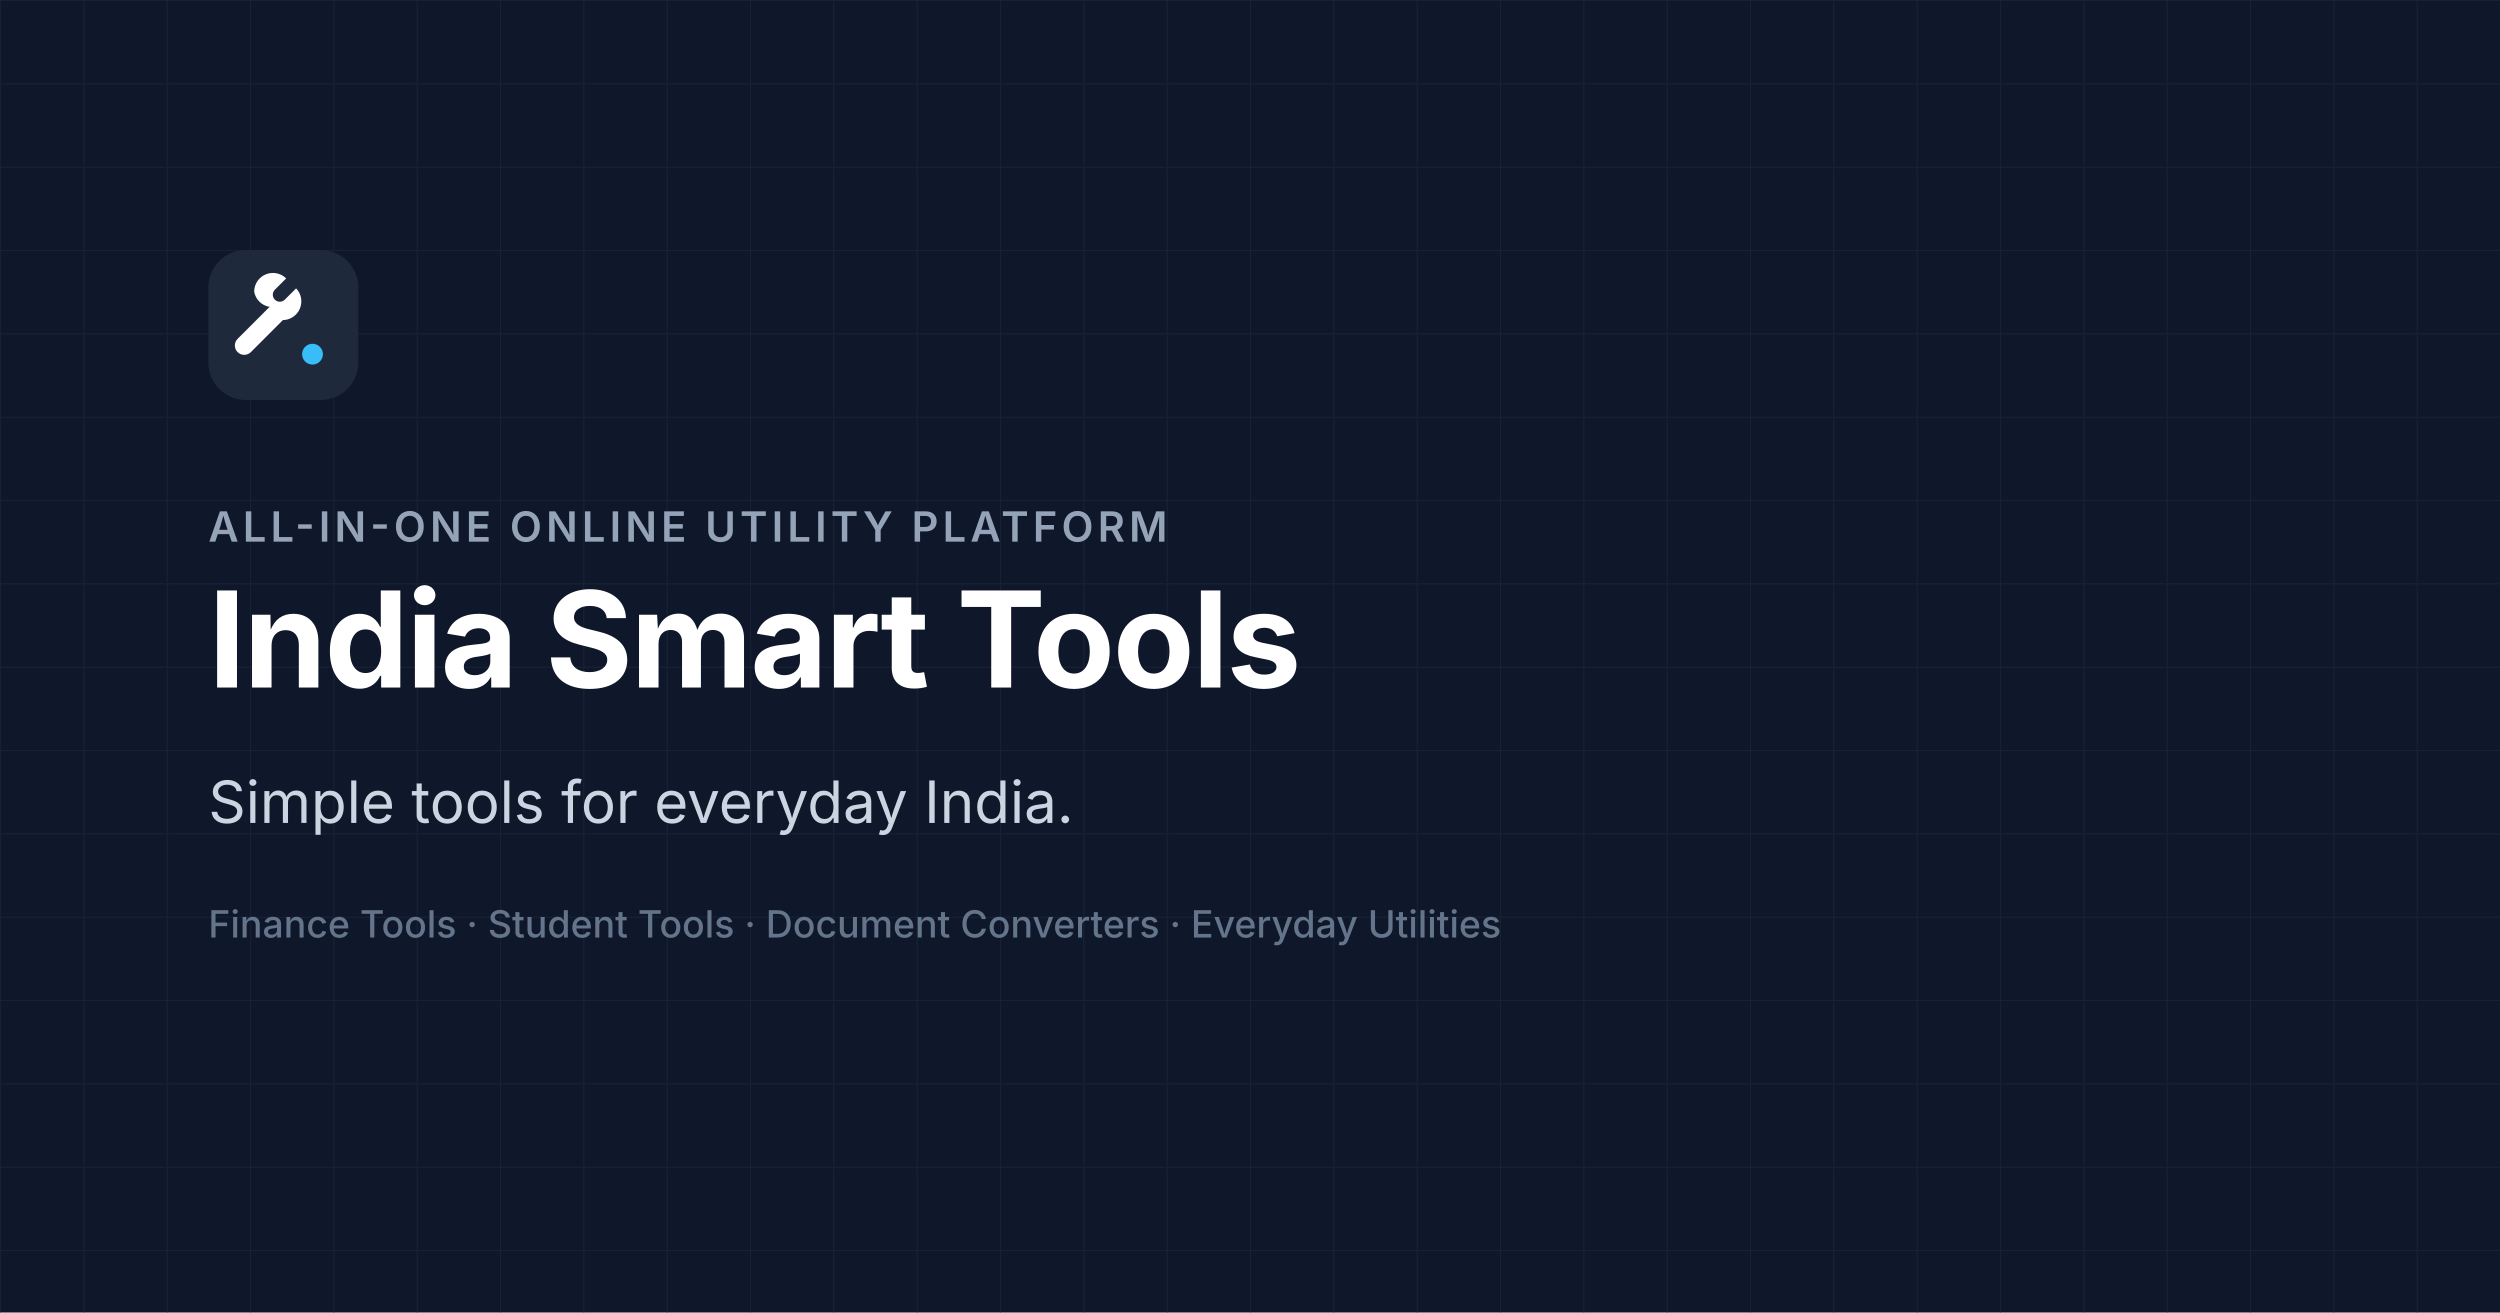
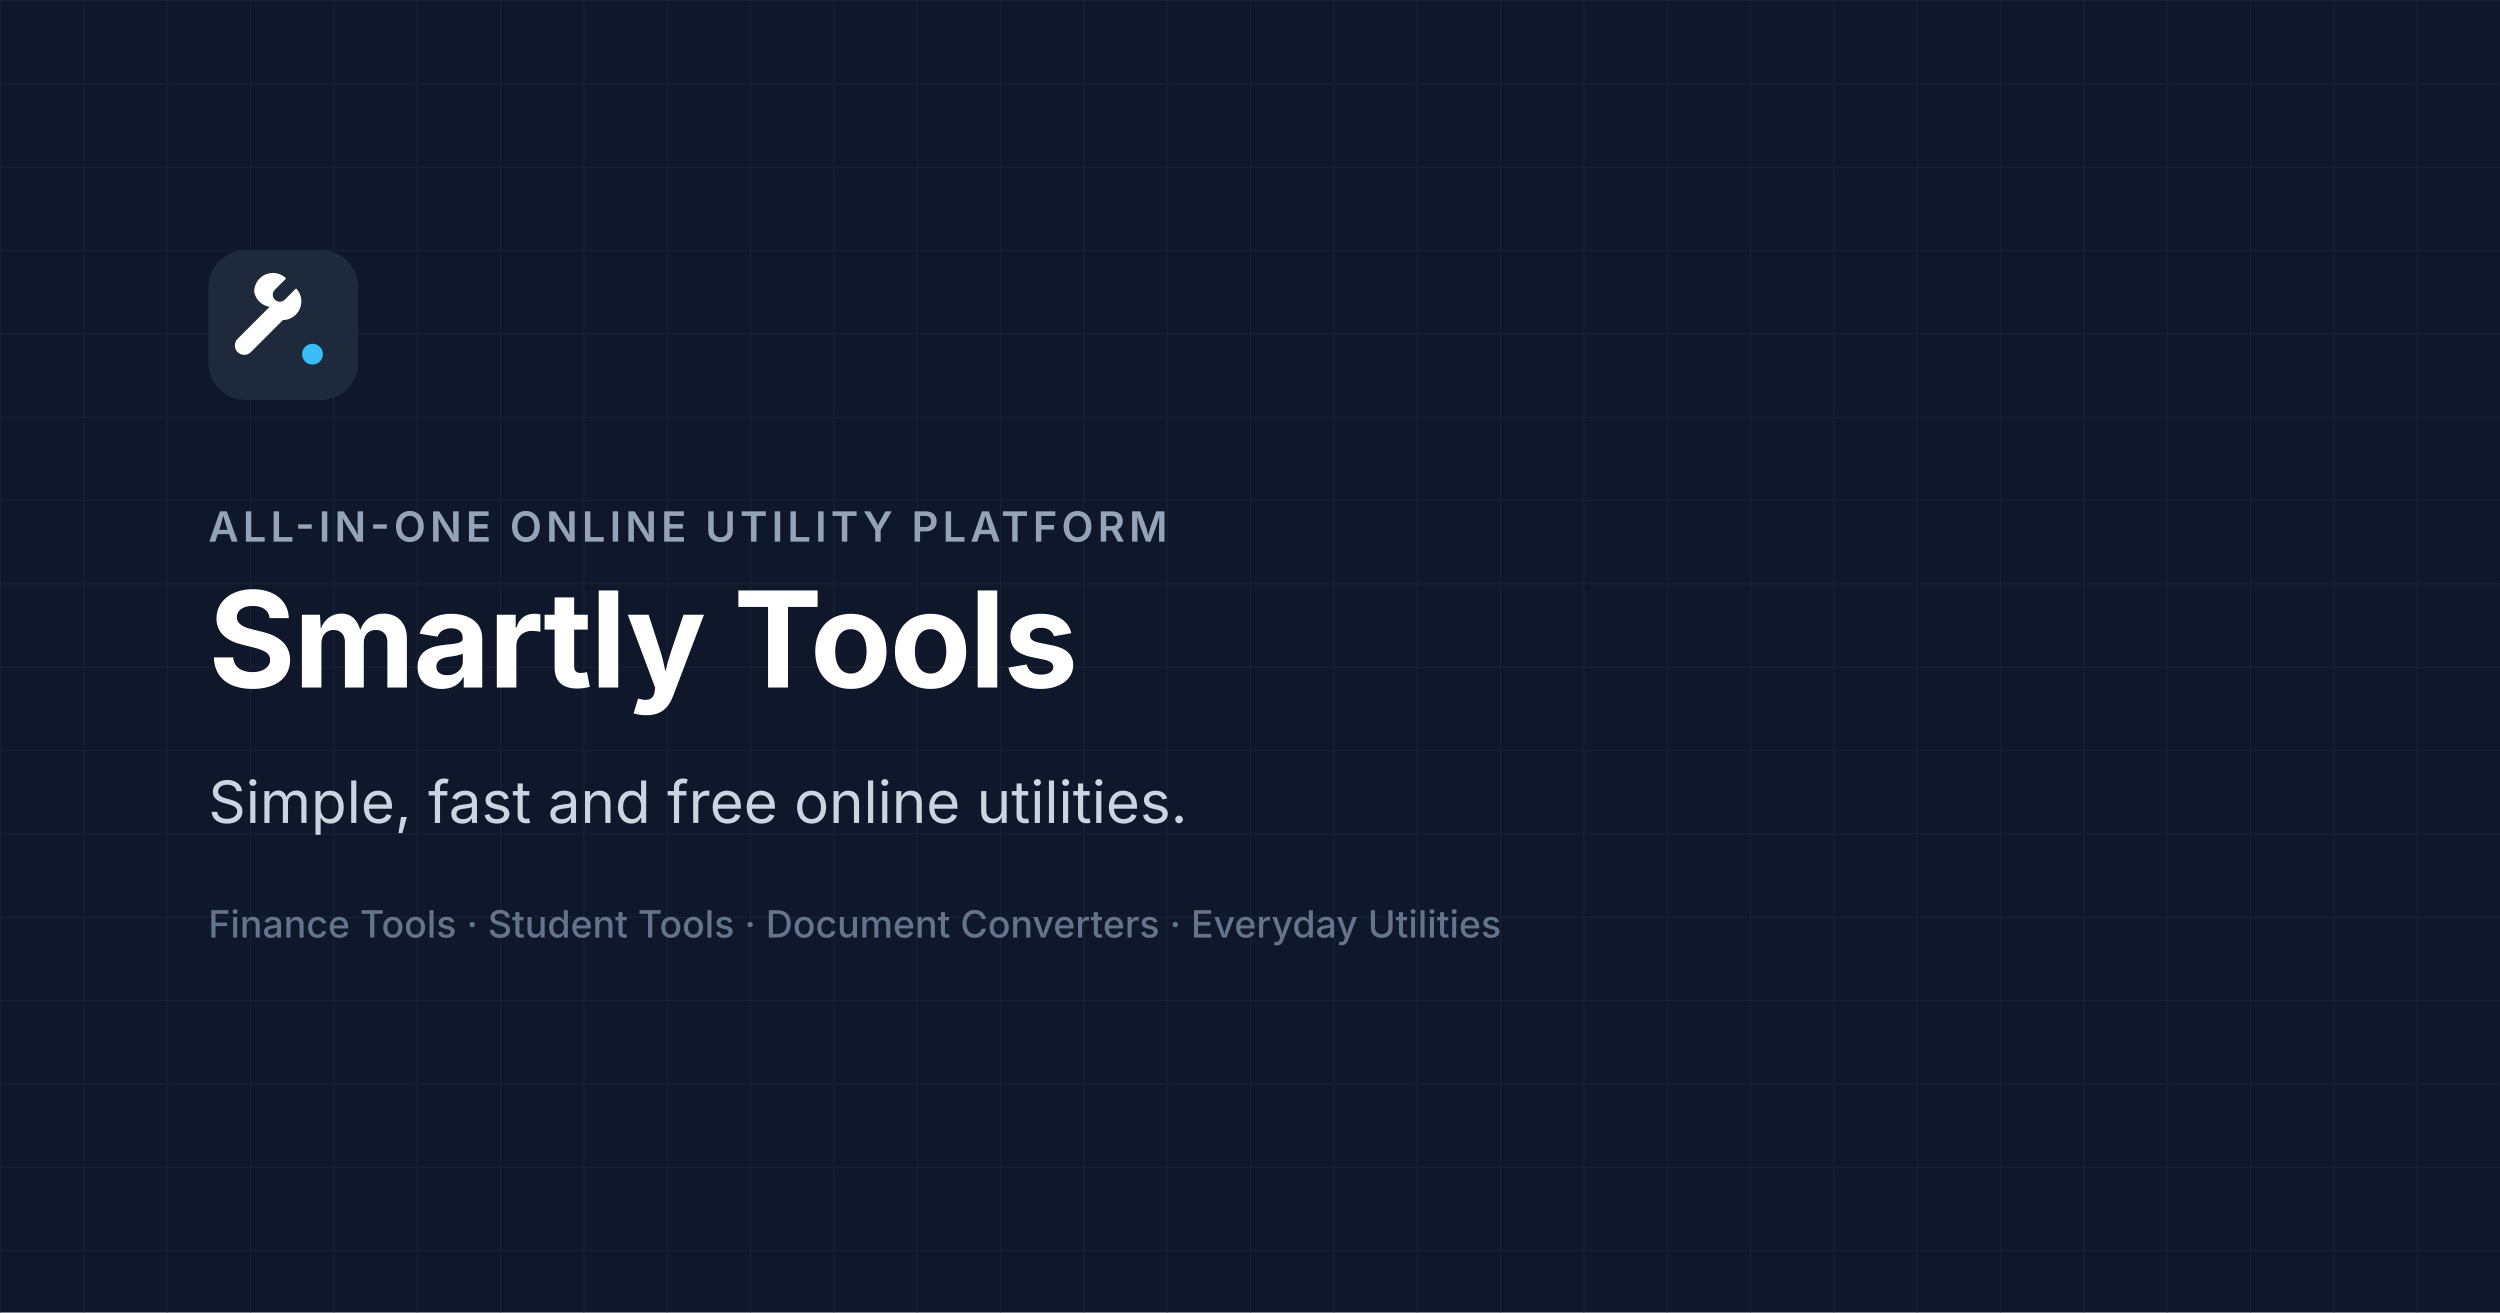
<svg xmlns="http://www.w3.org/2000/svg" viewBox="0 0 1200 630" width="1200" height="630">
  <rect width="1200" height="630" fill="#0f172a" />
  <defs>
    <pattern id="grid" width="40" height="40" patternUnits="userSpaceOnUse">
      <path d="M 40 0 L 0 0 0 40" fill="none" stroke="#1e293b" stroke-width="1" />
    </pattern>
  </defs>
  <rect width="1200" height="630" fill="url(#grid)" opacity="0.6" />
  <g transform="translate(100, 120)">
    <rect width="72" height="72" rx="18" fill="#1e293b" />
    <path d="M22 20a9 9 0 0 1 15.36-6.36l-5.43 5.43a3.37 3.37 0 0 0 4.77 4.77l5.43-5.43A9 9 0 0 1 35.77 33.65l-15.36 15.37a4.5 4.5 0 1 1-6.36-6.37l15.36-15.36A8.95 8.95 0 0 1 22 20z" fill="#ffffff" />
    <circle cx="50" cy="50" r="5" fill="#38bdf8" />
    <text x="0" y="140" font-family="system-ui, -apple-system, sans-serif" font-size="20" font-weight="600" fill="#94a3b8" letter-spacing="2">ALL-IN-ONE ONLINE UTILITY PLATFORM</text>
-     <text x="0" y="210" font-family="system-ui, -apple-system, sans-serif" font-size="64" font-weight="700" fill="#ffffff" letter-spacing="-1">India Smart Tools</text>
-     <text x="0" y="275" font-family="system-ui, -apple-system, sans-serif" font-size="28" font-weight="400" fill="#cbd5e1">Simple tools for everyday India.</text>
+     <text x="0" y="210" font-family="system-ui, -apple-system, sans-serif" font-size="64" font-weight="700" fill="#ffffff" letter-spacing="-1">Smartly Tools</text>
+     <text x="0" y="275" font-family="system-ui, -apple-system, sans-serif" font-size="28" font-weight="400" fill="#cbd5e1">Simple, fast and free online utilities.</text>
    <g transform="translate(0, 330)">
      <text x="0" y="0" font-family="system-ui, -apple-system, sans-serif" font-size="18" font-weight="500" fill="#64748b">Finance Tools  ·  Student Tools  ·  Document Converters  ·  Everyday Utilities</text>
    </g>
  </g>
</svg>
